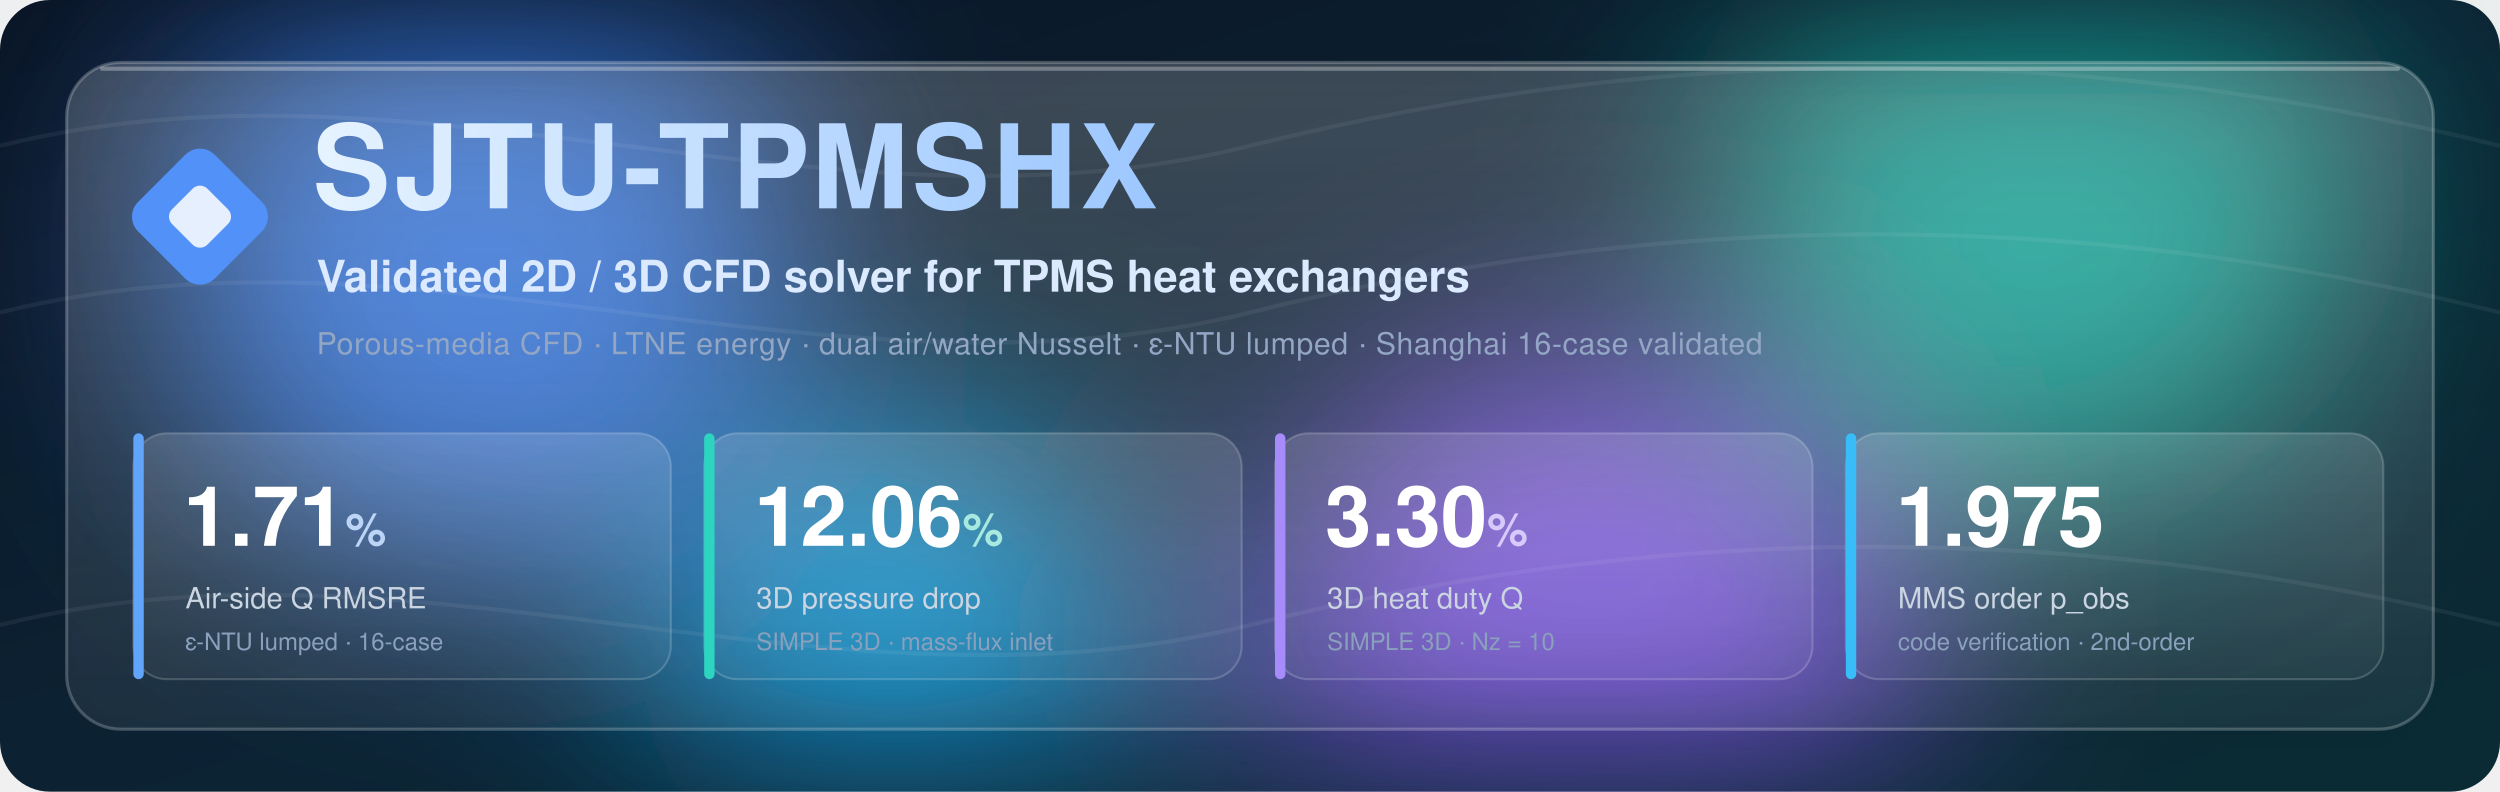
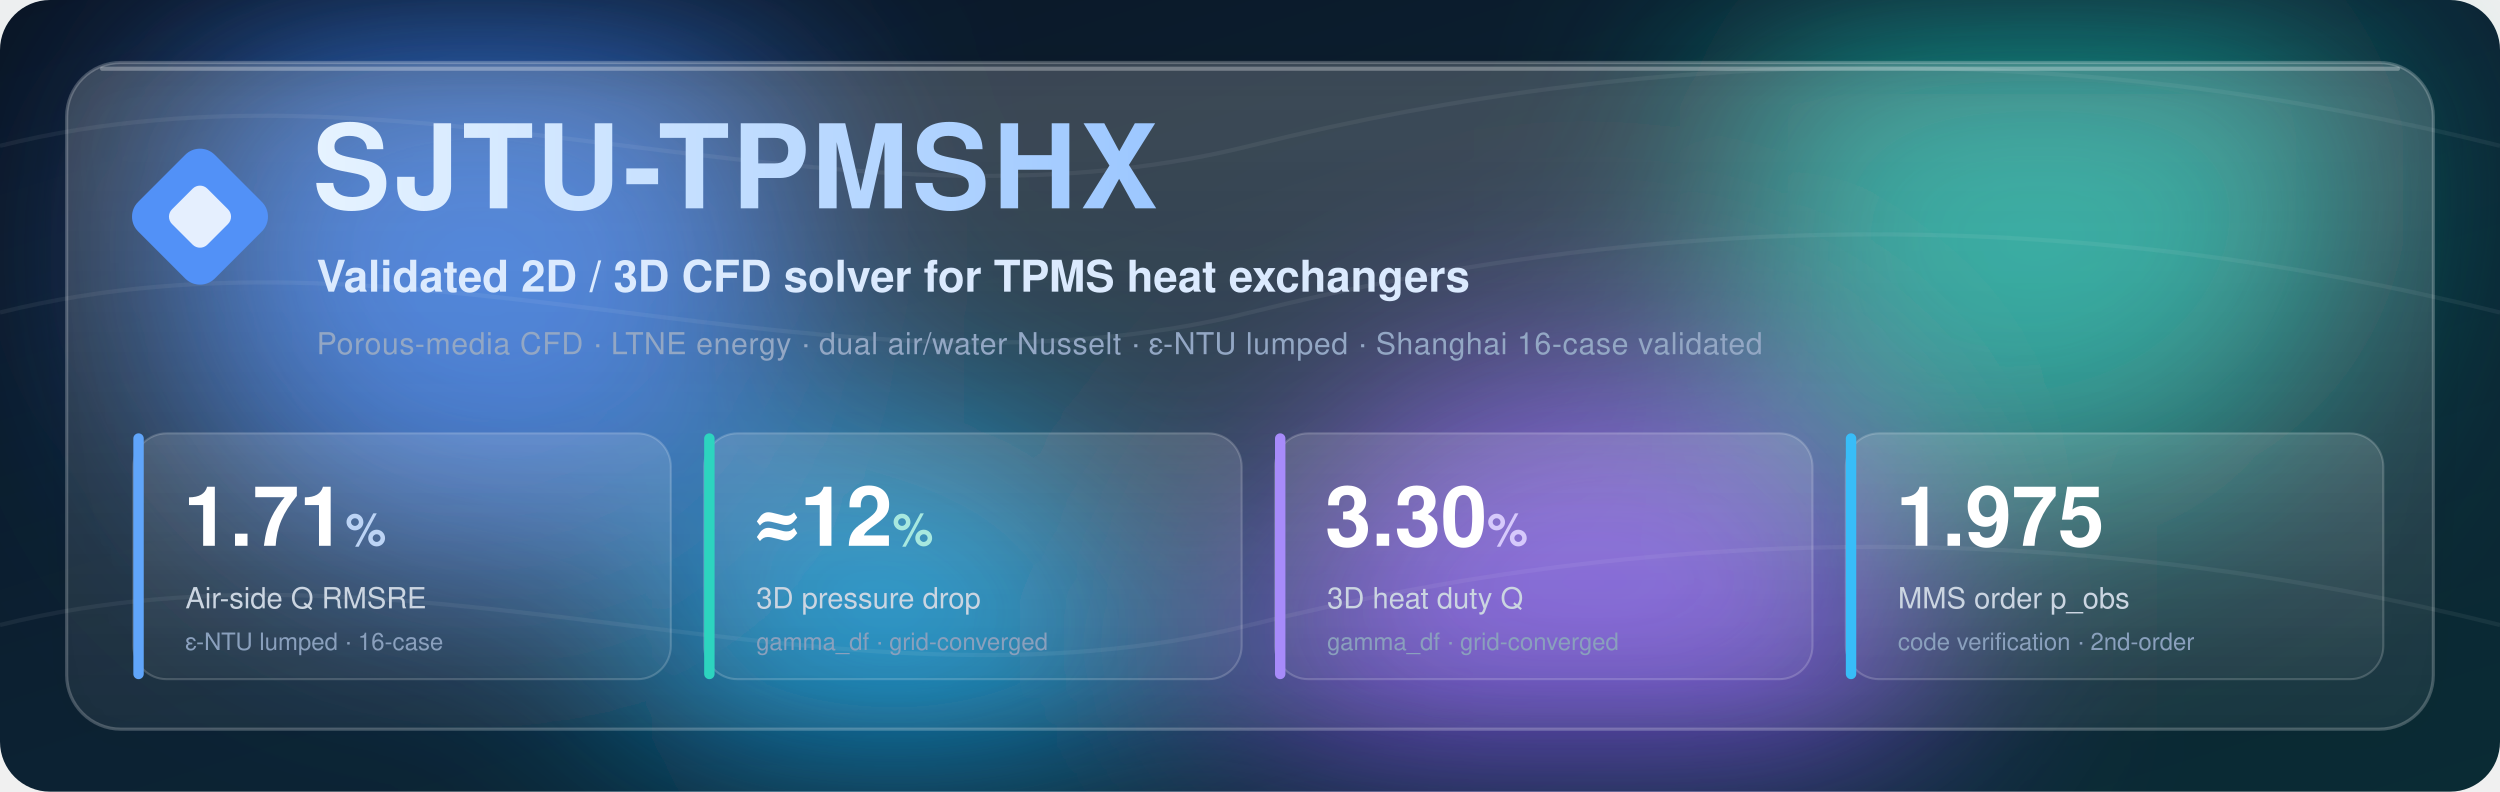
<svg xmlns="http://www.w3.org/2000/svg" viewBox="0 0 1200 380" width="1200" height="380" font-family="'Segoe UI', 'Helvetica Neue', Helvetica, Arial, sans-serif">
  <defs>
    <linearGradient id="bg" x1="0" y1="0" x2="1" y2="1">
      <stop offset="0" stop-color="#0a1424" />
      <stop offset="0.5" stop-color="#0c2233" />
      <stop offset="1" stop-color="#0a2b34" />
    </linearGradient>
    <linearGradient id="glass" x1="0" y1="0" x2="0" y2="1">
      <stop offset="0" stop-color="#ffffff" stop-opacity="0.18" />
      <stop offset="1" stop-color="#ffffff" stop-opacity="0.05" />
    </linearGradient>
    <linearGradient id="cardglass" x1="0" y1="0" x2="0" y2="1">
      <stop offset="0" stop-color="#ffffff" stop-opacity="0.14" />
      <stop offset="1" stop-color="#ffffff" stop-opacity="0.04" />
    </linearGradient>
    <filter id="blur" x="-50%" y="-50%" width="200%" height="200%">
      <feGaussianBlur stdDeviation="55" />
    </filter>
    <filter id="soft" x="-20%" y="-20%" width="140%" height="140%">
      <feDropShadow dx="0" dy="6" stdDeviation="14" flood-color="#000000" flood-opacity="0.35" />
    </filter>
    <linearGradient id="title" x1="0" y1="0" x2="1" y2="0">
      <stop offset="0" stop-color="#e6f3ff" />
      <stop offset="1" stop-color="#9cc7ff" />
    </linearGradient>
  </defs>
  <rect width="1200" height="380" rx="24" fill="url(#bg)" />
  <g filter="url(#blur)" opacity="0.85">
    <circle cx="230" cy="120" r="150" fill="#3b82f6" />
    <circle cx="980" cy="90" r="150" fill="#14b8a6" />
    <circle cx="760" cy="330" r="160" fill="#8b5cf6" />
    <circle cx="430" cy="320" r="120" fill="#0ea5e9" />
  </g>
  <g stroke="#ffffff" stroke-opacity="0.06" stroke-width="2" fill="none">
    <path d="M0 70 C 200 20, 400 120, 600 70 S 1000 20, 1200 70" />
    <path d="M0 150 C 200 100, 400 200, 600 150 S 1000 100, 1200 150" />
    <path d="M0 300 C 200 250, 400 350, 600 300 S 1000 250, 1200 300" />
  </g>
  <rect x="32" y="30" width="1136" height="320" rx="26" fill="url(#glass)" stroke="#ffffff" stroke-opacity="0.22" stroke-width="1.5" filter="url(#soft)" />
  <rect x="48" y="32" width="1104" height="2" rx="1" fill="#ffffff" fill-opacity="0.30" />
  <g transform="translate(96 104) rotate(45)">
    <rect x="-26" y="-26" width="52" height="52" rx="10" fill="#3b82f6" />
    <rect x="-26" y="-26" width="52" height="52" rx="10" fill="#ffffff" fill-opacity="0.12" />
    <rect x="-12" y="-12" width="24" height="24" rx="5" fill="#ffffff" fill-opacity="0.85" />
  </g>
  <text x="150" y="100" font-size="56" font-weight="700" letter-spacing="1.5" fill="url(#title)">SJTU-TPMSHX</text>
  <text x="152" y="140" font-size="21" font-weight="600" fill="#dbeafe">Validated 2D / 3D CFD solver for TPMS heat exchangers</text>
  <text x="152" y="170" font-size="14.5" fill="#93a7c4" letter-spacing="0.3">Porous-media CFD · LTNE energy · dual air/water Nusselt · ε-NTU lumped · Shanghai 16-case validated</text>
  <g>
    <rect x="64" y="208" width="258" height="118" rx="16" fill="url(#cardglass)" stroke="#ffffff" stroke-opacity="0.18" />
    <rect x="64" y="208" width="5" height="118" rx="2.5" fill="#60a5fa" />
    <text x="88" y="262" font-size="40" font-weight="700" fill="#ffffff">1.71<tspan font-size="22" fill="#bcd4f5">%</tspan>
    </text>
    <text x="89" y="292" font-size="14" fill="#cbd5e1">Air-side Q  RMSRE</text>
    <text x="89" y="312" font-size="11.5" fill="#8aa0bd">ε-NTU lumped · 16-case</text>
    <rect x="338" y="208" width="258" height="118" rx="16" fill="url(#cardglass)" stroke="#ffffff" stroke-opacity="0.18" />
    <rect x="338" y="208" width="5" height="118" rx="2.5" fill="#2dd4bf" />
-     <text x="362" y="262" font-size="40" font-weight="700" fill="#ffffff">12.06<tspan font-size="22" fill="#a7e8df">%</tspan>
+     <text x="362" y="262" font-size="40" font-weight="700" fill="#ffffff">≈12<tspan font-size="22" fill="#a7e8df">%</tspan>
    </text>
    <text x="363" y="292" font-size="14" fill="#cbd5e1">3D pressure drop</text>
-     <text x="363" y="312" font-size="11.5" fill="#8aa0bd">SIMPLE 3D · mass-flux inlet</text>
+     <text x="363" y="312" font-size="11.5" fill="#8aa0bd">gamma_df · grid-converged</text>
    <rect x="612" y="208" width="258" height="118" rx="16" fill="url(#cardglass)" stroke="#ffffff" stroke-opacity="0.18" />
    <rect x="612" y="208" width="5" height="118" rx="2.5" fill="#a78bfa" />
    <text x="636" y="262" font-size="40" font-weight="700" fill="#ffffff">3.30<tspan font-size="22" fill="#d6c9fb">%</tspan>
    </text>
    <text x="637" y="292" font-size="14" fill="#cbd5e1">3D heat duty  Q</text>
-     <text x="637" y="312" font-size="11.5" fill="#8aa0bd">SIMPLE 3D · Nz = 10</text>
+     <text x="637" y="312" font-size="11.5" fill="#8aa0bd">gamma_df · grid-converged</text>
    <rect x="886" y="208" width="258" height="118" rx="16" fill="url(#cardglass)" stroke="#ffffff" stroke-opacity="0.18" />
    <rect x="886" y="208" width="5" height="118" rx="2.5" fill="#38bdf8" />
    <text x="910" y="262" font-size="40" font-weight="700" fill="#ffffff">1.975</text>
    <text x="911" y="292" font-size="14" fill="#cbd5e1">MMS order  p_obs</text>
    <text x="911" y="312" font-size="11.5" fill="#8aa0bd">code verification · 2nd-order</text>
  </g>
</svg>
